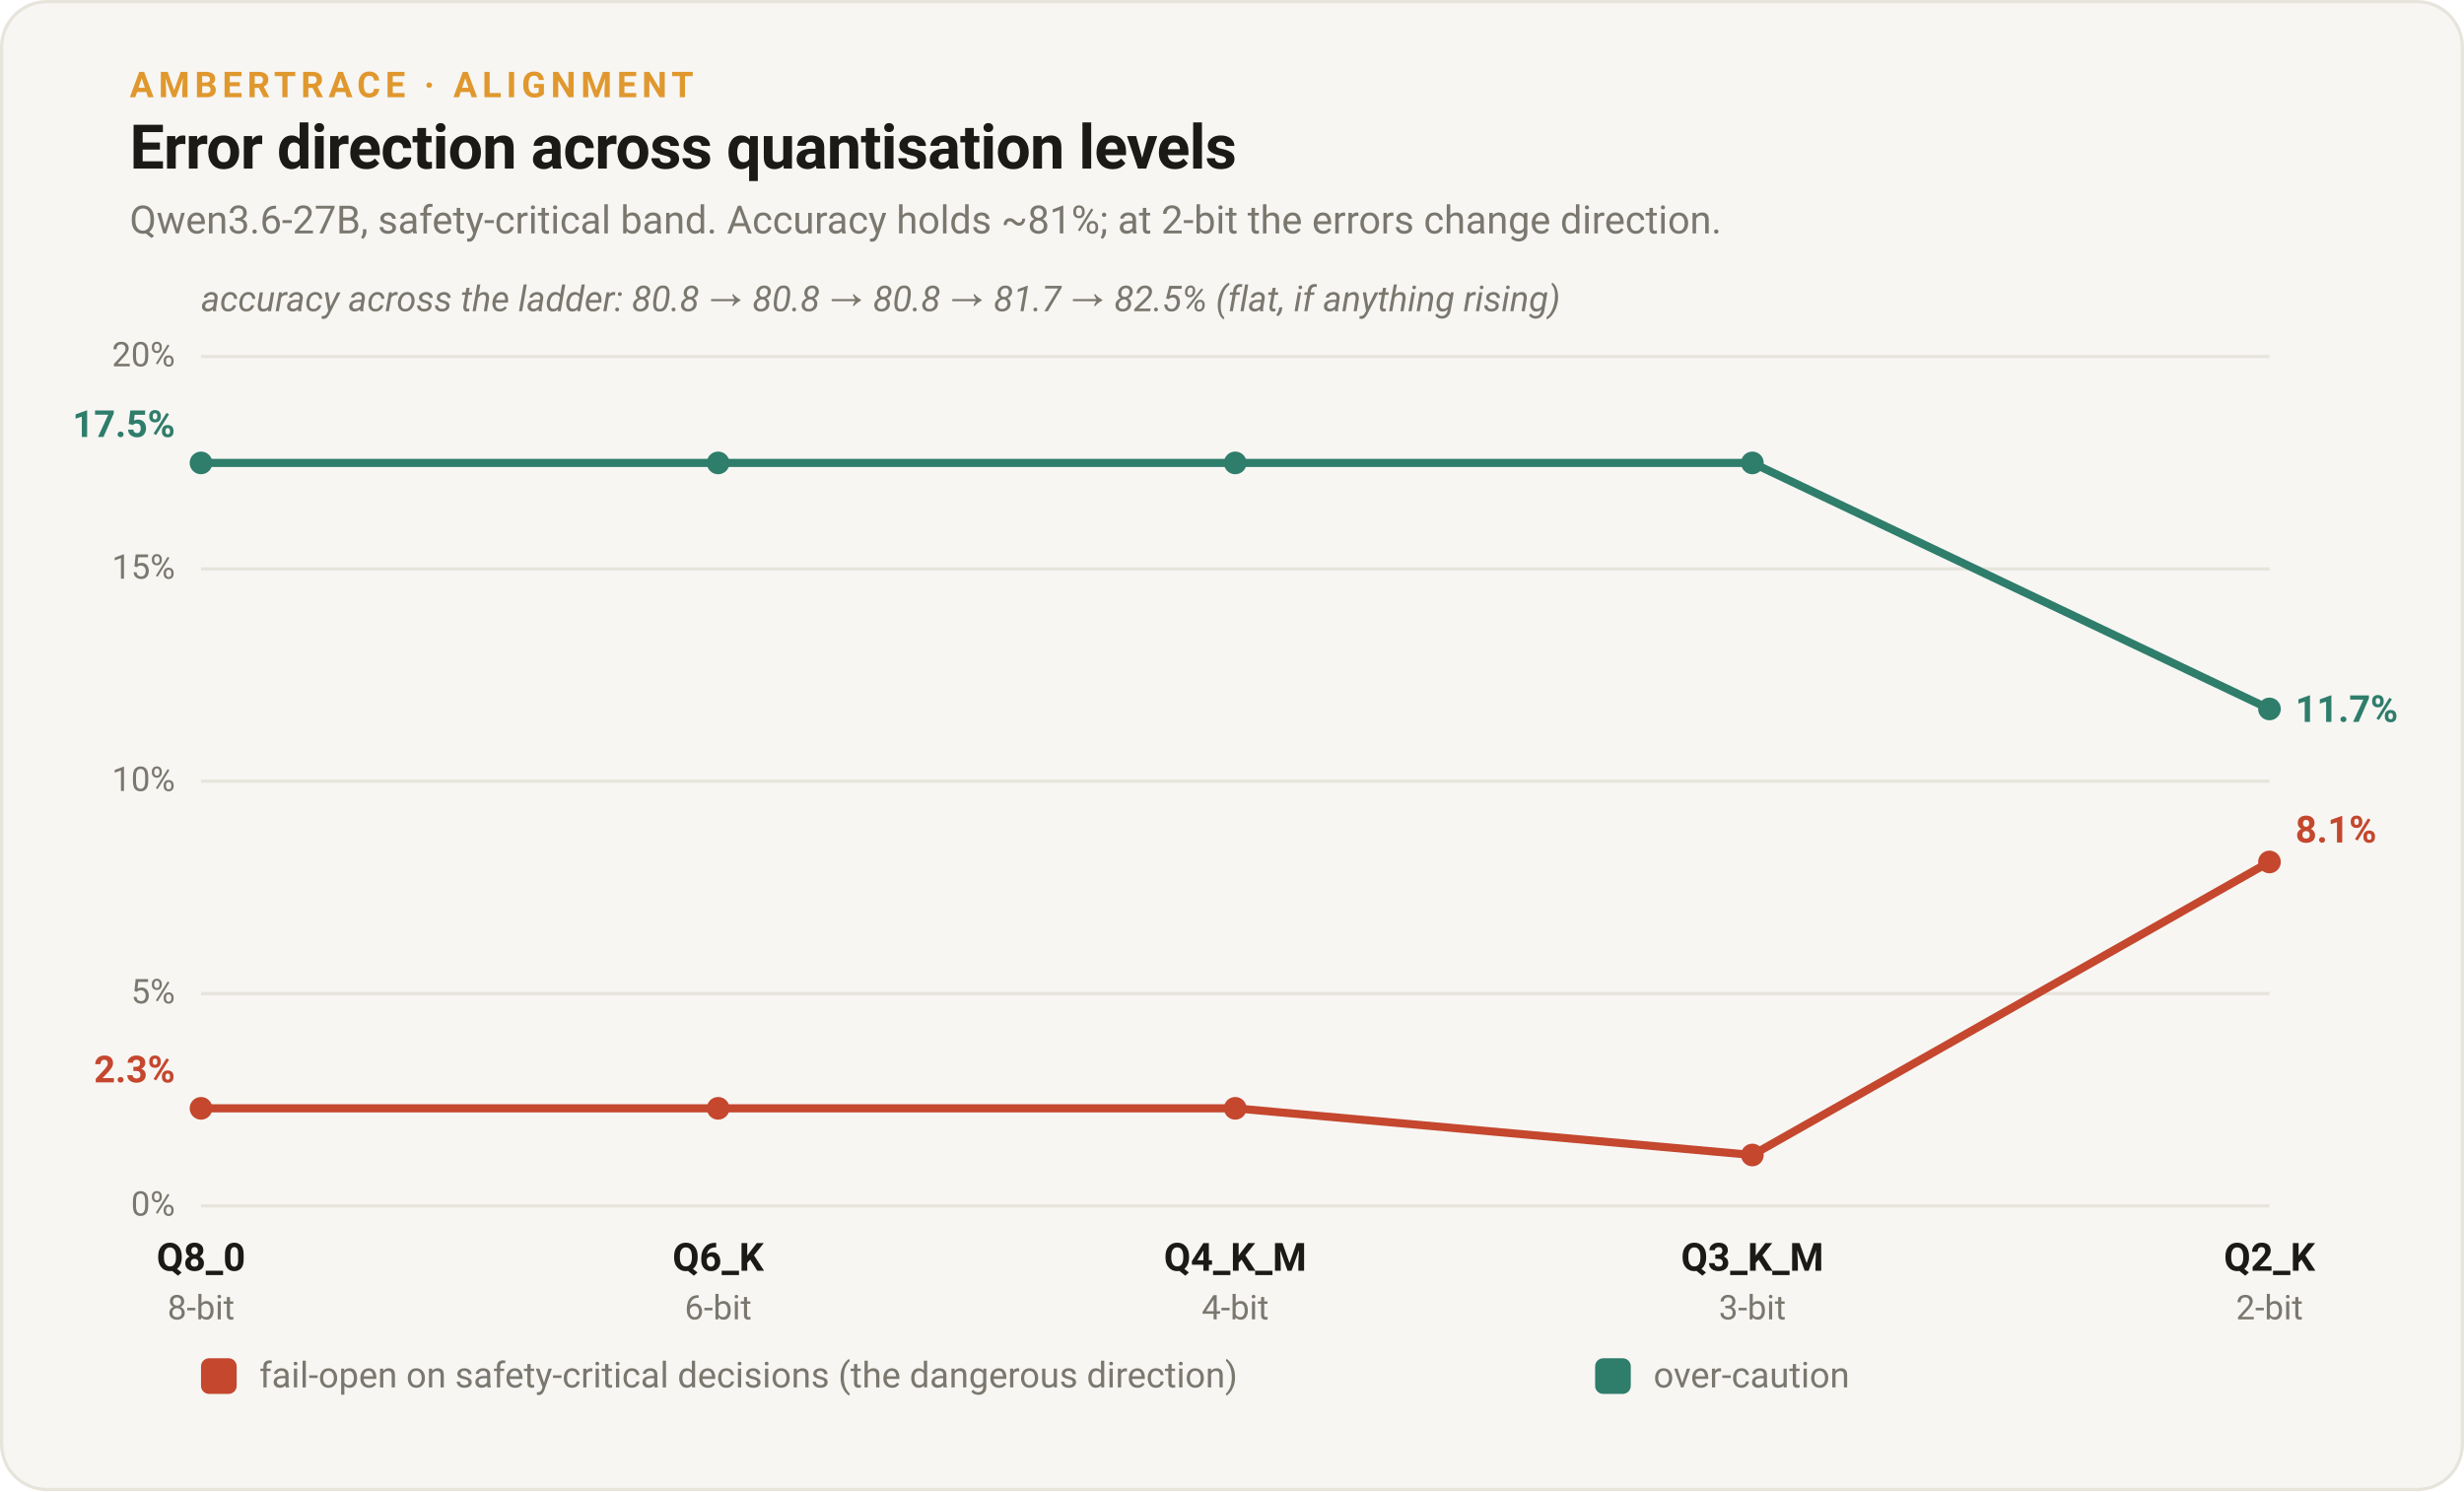
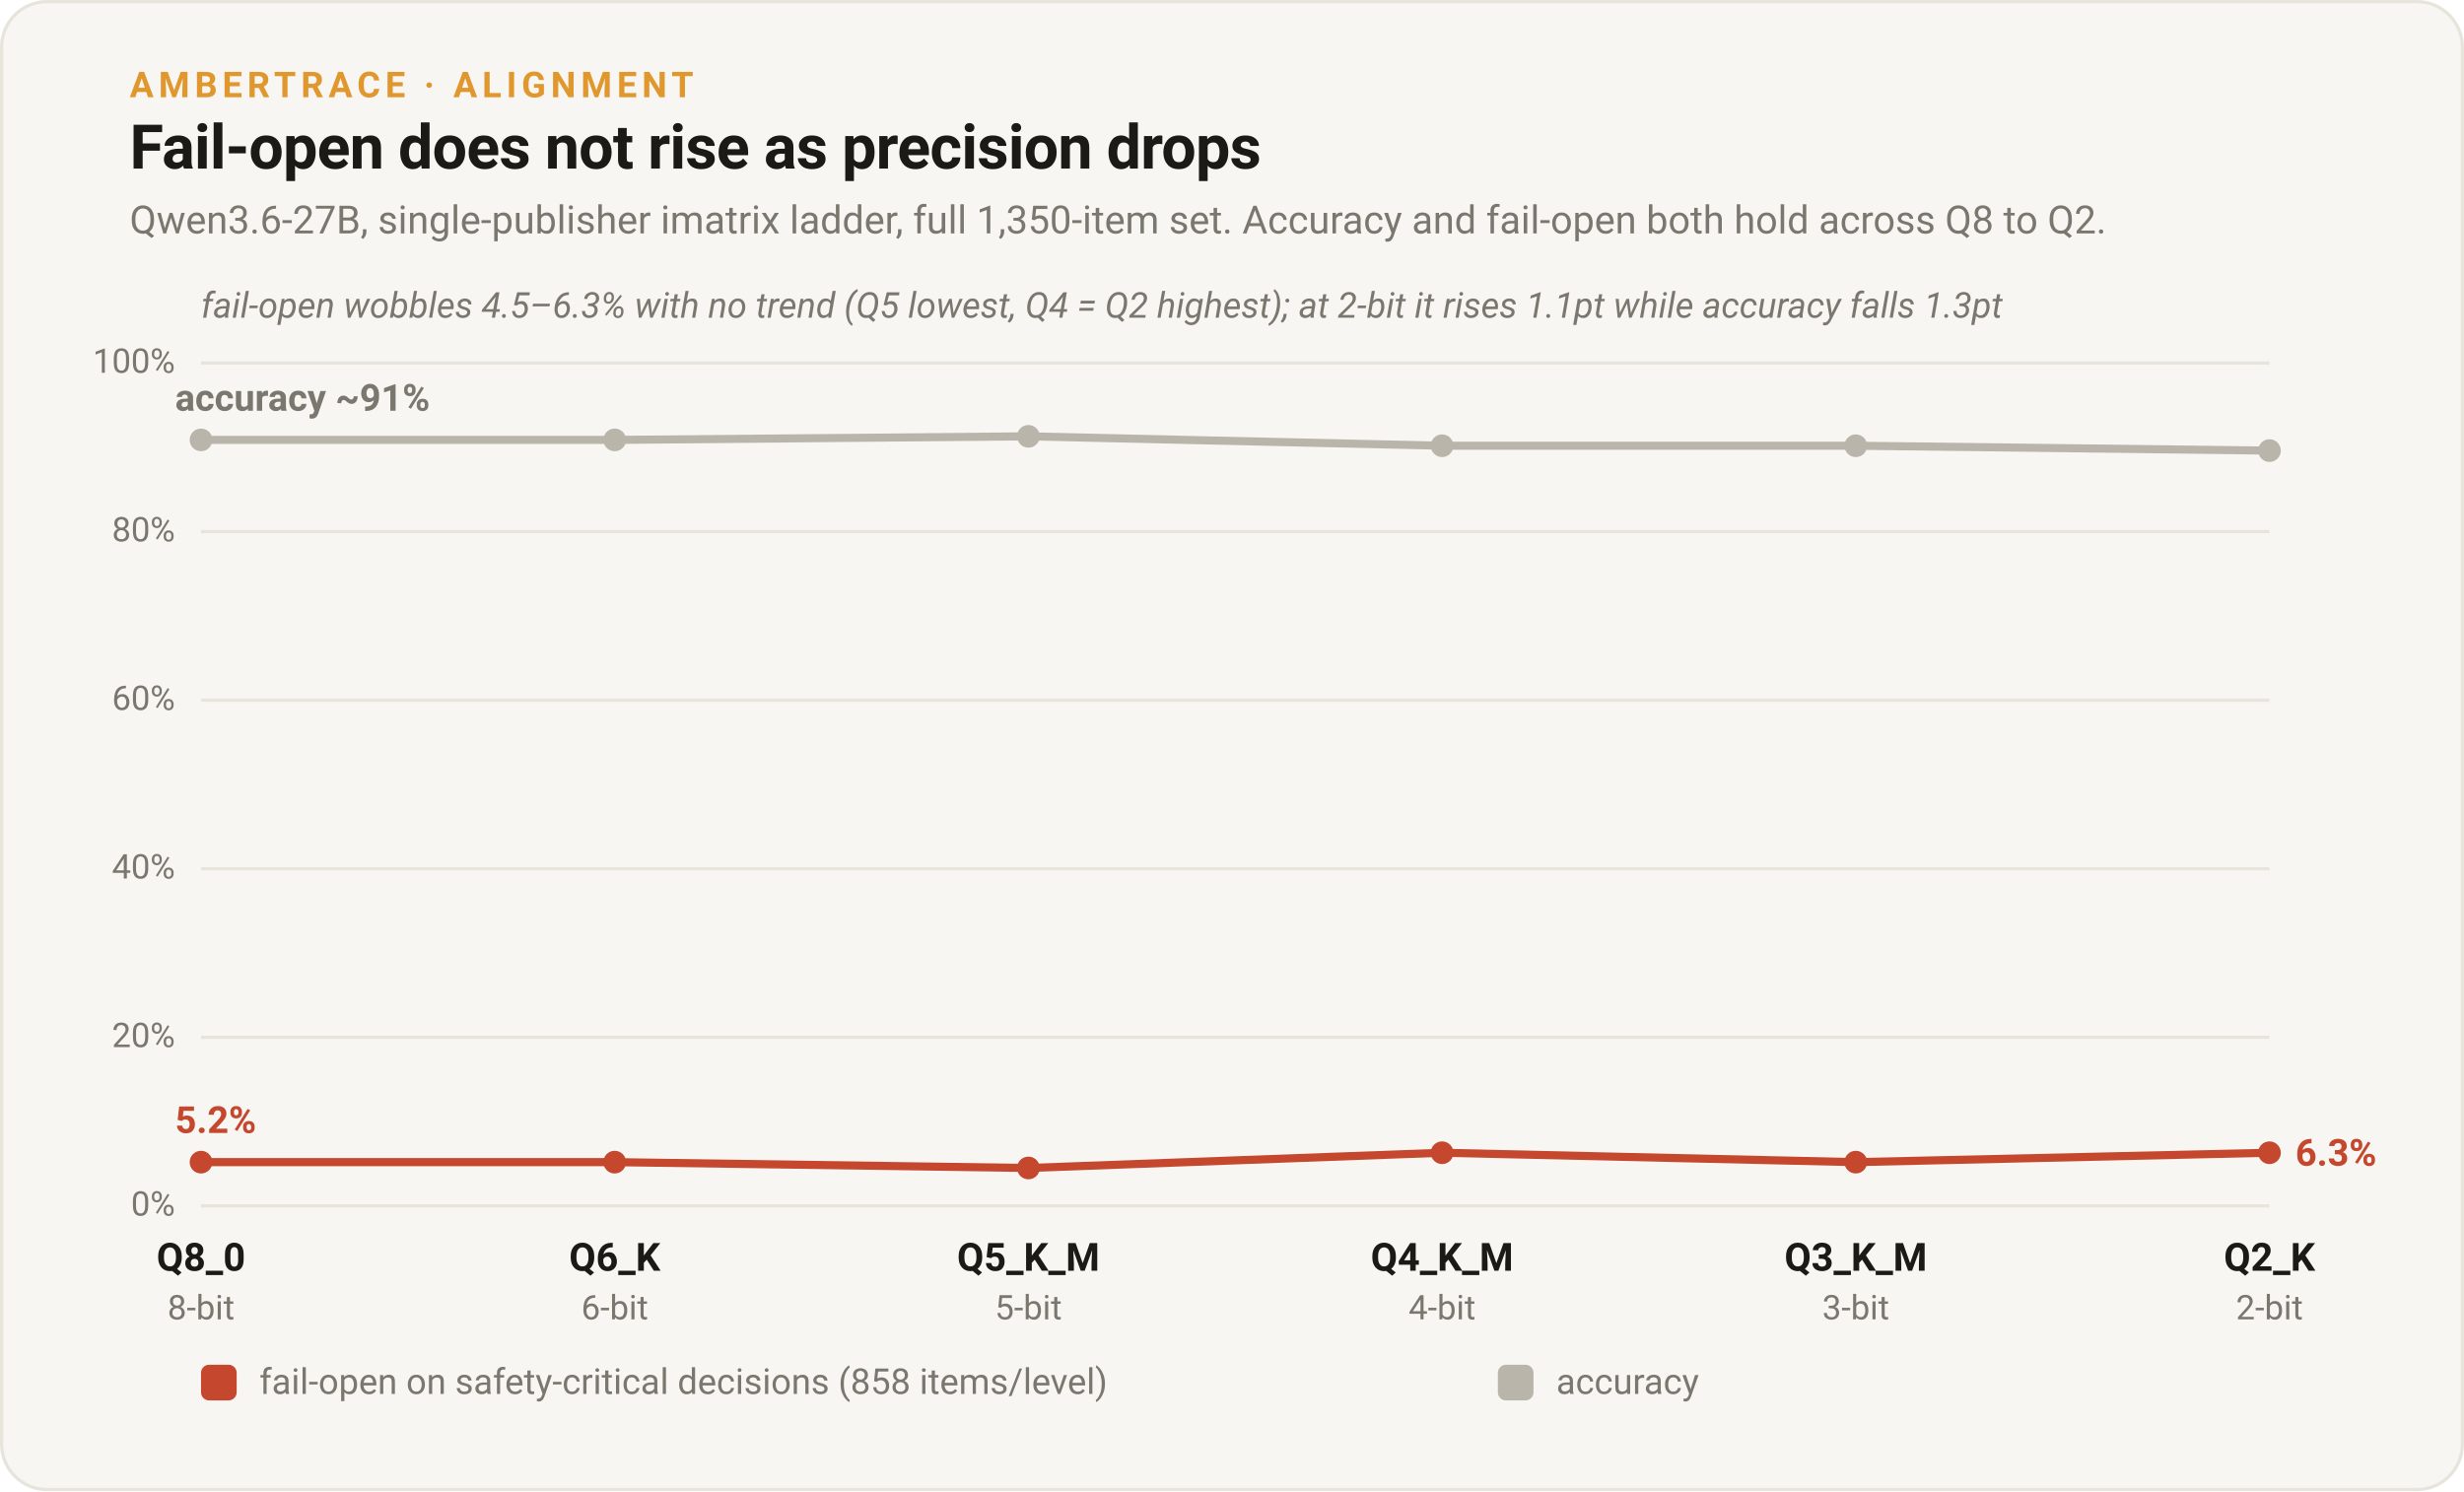
<svg xmlns="http://www.w3.org/2000/svg" viewBox="0 0 760 460" width="760" height="460" font-family="ui-sans-serif, system-ui, -apple-system, Segoe UI, Roboto, Helvetica, Arial, sans-serif">
  <style>
    .title { fill: #1B1A17; font-size: 19px; font-weight: 700; letter-spacing: -0.2px; }
    .sub { fill: #7A776E; font-size: 12px; }
    .eyebrow { fill: #E0982E; font-size: 11px; font-weight: 700; letter-spacing: 1.5px; }
-     .ax { fill: #7A776E; font-size: 11px; }
    .tick { fill: #7A776E; font-size: 10.5px; font-variant-numeric: tabular-nums; }
    .val { font-size: 11.5px; font-weight: 700; font-variant-numeric: tabular-nums; }
    .leg { fill: #7A776E; font-size: 11px; }
    .xl { fill: #1B1A17; font-size: 12px; font-weight: 600; }
    .note { fill: #7A776E; font-size: 11px; font-style: italic; }
  </style>
  <rect x="0.5" y="0.5" width="759" height="459" rx="14" fill="#F7F6F3" stroke="#E7E4DC" />
  <text x="40" y="30" class="eyebrow">AMBERTRACE · ALIGNMENT</text>
-   <text x="40" y="52" class="title">Error direction across quantisation levels</text>
-   <text x="40" y="72" class="sub">Qwen3.6-27B, safety-critical band. Accuracy holds ~81%; at 2-bit the errors change direction.</text>
+   <text x="40" y="52" class="title">Fail-open does not rise as precision drops</text>
+   <text x="40" y="72" class="sub">Qwen3.6-27B, single-publisher imatrix ladder, full 1,350-item set. Accuracy and fail-open both hold across Q8 to Q2.</text>
  <line x1="62" y1="372.0" x2="700" y2="372.0" stroke="#E7E4DC" stroke-width="1" />
  <text x="54" y="375.0" text-anchor="end" class="tick">0%</text>
-   <line x1="62" y1="306.5" x2="700" y2="306.5" stroke="#E7E4DC" stroke-width="1" />
-   <text x="54" y="309.5" text-anchor="end" class="tick">5%</text>
-   <line x1="62" y1="241.0" x2="700" y2="241.0" stroke="#E7E4DC" stroke-width="1" />
-   <text x="54" y="244.0" text-anchor="end" class="tick">10%</text>
-   <line x1="62" y1="175.5" x2="700" y2="175.5" stroke="#E7E4DC" stroke-width="1" />
-   <text x="54" y="178.5" text-anchor="end" class="tick">15%</text>
-   <line x1="62" y1="110.0" x2="700" y2="110.0" stroke="#E7E4DC" stroke-width="1" />
-   <text x="54" y="113.0" text-anchor="end" class="tick">20%</text>
+   <line x1="62" y1="320.0" x2="700" y2="320.0" stroke="#E7E4DC" stroke-width="1" />
+   <text x="54" y="323.0" text-anchor="end" class="tick">20%</text>
+   <line x1="62" y1="268.0" x2="700" y2="268.0" stroke="#E7E4DC" stroke-width="1" />
+   <text x="54" y="271.0" text-anchor="end" class="tick">40%</text>
+   <line x1="62" y1="216.0" x2="700" y2="216.0" stroke="#E7E4DC" stroke-width="1" />
+   <text x="54" y="219.0" text-anchor="end" class="tick">60%</text>
+   <line x1="62" y1="164.0" x2="700" y2="164.0" stroke="#E7E4DC" stroke-width="1" />
+   <text x="54" y="167.0" text-anchor="end" class="tick">80%</text>
+   <line x1="62" y1="112.0" x2="700" y2="112.0" stroke="#E7E4DC" stroke-width="1" />
+   <text x="54" y="115.0" text-anchor="end" class="tick">100%</text>
  <text x="62.0" y="392.0" text-anchor="middle" class="xl">Q8_0</text>
  <text x="62.0" y="407.0" text-anchor="middle" class="tick">8-bit</text>
-   <text x="221.5" y="392.0" text-anchor="middle" class="xl">Q6_K</text>
-   <text x="221.5" y="407.0" text-anchor="middle" class="tick">6-bit</text>
-   <text x="381.0" y="392.0" text-anchor="middle" class="xl">Q4_K_M</text>
-   <text x="381.0" y="407.0" text-anchor="middle" class="tick">4-bit</text>
-   <text x="540.5" y="392.0" text-anchor="middle" class="xl">Q3_K_M</text>
-   <text x="540.5" y="407.0" text-anchor="middle" class="tick">3-bit</text>
+   <text x="189.6" y="392.0" text-anchor="middle" class="xl">Q6_K</text>
+   <text x="189.6" y="407.0" text-anchor="middle" class="tick">6-bit</text>
+   <text x="317.2" y="392.0" text-anchor="middle" class="xl">Q5_K_M</text>
+   <text x="317.2" y="407.0" text-anchor="middle" class="tick">5-bit</text>
+   <text x="444.8" y="392.0" text-anchor="middle" class="xl">Q4_K_M</text>
+   <text x="444.8" y="407.0" text-anchor="middle" class="tick">4-bit</text>
+   <text x="572.4" y="392.0" text-anchor="middle" class="xl">Q3_K_M</text>
+   <text x="572.4" y="407.0" text-anchor="middle" class="tick">3-bit</text>
  <text x="700.0" y="392.0" text-anchor="middle" class="xl">Q2_K</text>
  <text x="700.0" y="407.0" text-anchor="middle" class="tick">2-bit</text>
-   <polyline points="62.0,142.8 221.5,142.8 381.0,142.8 540.5,142.8 700.0,218.7" fill="none" stroke="#2F7D6B" stroke-width="2.5" />
-   <circle cx="62.0" cy="142.8" r="3.5" fill="#2F7D6B" />
-   <circle cx="221.5" cy="142.8" r="3.5" fill="#2F7D6B" />
-   <circle cx="381.0" cy="142.8" r="3.5" fill="#2F7D6B" />
-   <circle cx="540.5" cy="142.8" r="3.5" fill="#2F7D6B" />
-   <circle cx="700.0" cy="218.7" r="3.5" fill="#2F7D6B" />
-   <polyline points="62.0,341.9 221.5,341.9 381.0,341.9 540.5,356.3 700.0,265.9" fill="none" stroke="#C4472E" stroke-width="2.5" />
-   <circle cx="62.0" cy="341.9" r="3.5" fill="#C4472E" />
-   <circle cx="221.5" cy="341.9" r="3.5" fill="#C4472E" />
-   <circle cx="381.0" cy="341.9" r="3.5" fill="#C4472E" />
-   <circle cx="540.5" cy="356.3" r="3.5" fill="#C4472E" />
-   <circle cx="700.0" cy="265.9" r="3.5" fill="#C4472E" />
-   <text x="708.0" y="259.9" class="val" fill="#C4472E">8.1%</text>
-   <text x="54.0" y="333.9" text-anchor="end" class="val" fill="#C4472E">2.3%</text>
-   <text x="708.0" y="222.7" class="val" fill="#2F7D6B">11.7%</text>
-   <text x="54.0" y="134.8" text-anchor="end" class="val" fill="#2F7D6B">17.5%</text>
-   <text x="62" y="96.0" class="note">accuracy across the ladder: 80.8 → 80.8 → 80.8 → 81.7 → 82.5%  (flat, if anything rising)</text>
-   <rect x="62" y="419" width="11" height="11" rx="2.5" fill="#C4472E" />
-   <text x="80" y="428" class="leg">fail-open on safety-critical decisions (the dangerous direction)</text>
-   <rect x="492" y="419" width="11" height="11" rx="2.5" fill="#2F7D6B" />
-   <text x="510" y="428" class="leg">over-caution</text>
+   <polyline points="62.0,135.7 189.6,135.7 317.2,134.6 444.8,137.5 572.4,137.5 700.0,139.0" fill="none" stroke="#B9B5AA" stroke-width="2.5" />
+   <circle cx="62.0" cy="135.7" r="3.5" fill="#B9B5AA" />
+   <circle cx="189.6" cy="135.7" r="3.5" fill="#B9B5AA" />
+   <circle cx="317.2" cy="134.6" r="3.5" fill="#B9B5AA" />
+   <circle cx="444.8" cy="137.5" r="3.5" fill="#B9B5AA" />
+   <circle cx="572.4" cy="137.5" r="3.5" fill="#B9B5AA" />
+   <circle cx="700.0" cy="139.0" r="3.5" fill="#B9B5AA" />
+   <polyline points="62.0,358.5 189.6,358.5 317.2,360.3 444.8,355.6 572.4,358.5 700.0,355.6" fill="none" stroke="#C4472E" stroke-width="2.5" />
+   <circle cx="62.0" cy="358.5" r="3.5" fill="#C4472E" />
+   <circle cx="189.6" cy="358.5" r="3.5" fill="#C4472E" />
+   <circle cx="317.2" cy="360.3" r="3.5" fill="#C4472E" />
+   <circle cx="444.8" cy="355.6" r="3.5" fill="#C4472E" />
+   <circle cx="572.4" cy="358.5" r="3.5" fill="#C4472E" />
+   <circle cx="700.0" cy="355.6" r="3.5" fill="#C4472E" />
+   <text x="54.0" y="126.7" class="val" fill="#7A776E">accuracy ~91%</text>
+   <text x="708.0" y="359.6" class="val" fill="#C4472E">6.3%</text>
+   <text x="54.0" y="349.5" class="val" fill="#C4472E">5.2%</text>
+   <rect x="62" y="421" width="11" height="11" rx="2.5" fill="#C4472E" />
+   <text x="80" y="430" class="leg">fail-open on safety-critical decisions (858 items/level)</text>
+   <rect x="462" y="421" width="11" height="11" rx="2.5" fill="#B9B5AA" />
+   <text x="480" y="430" class="leg">accuracy</text>
+   <text x="62" y="98.0" class="note">fail-open wobbles 4.5–6.3% with no trend (Q5 lowest, Q4 = Q2 highest); at 2-bit it rises 1.1pt while accuracy falls 1.3pt</text>
</svg>
